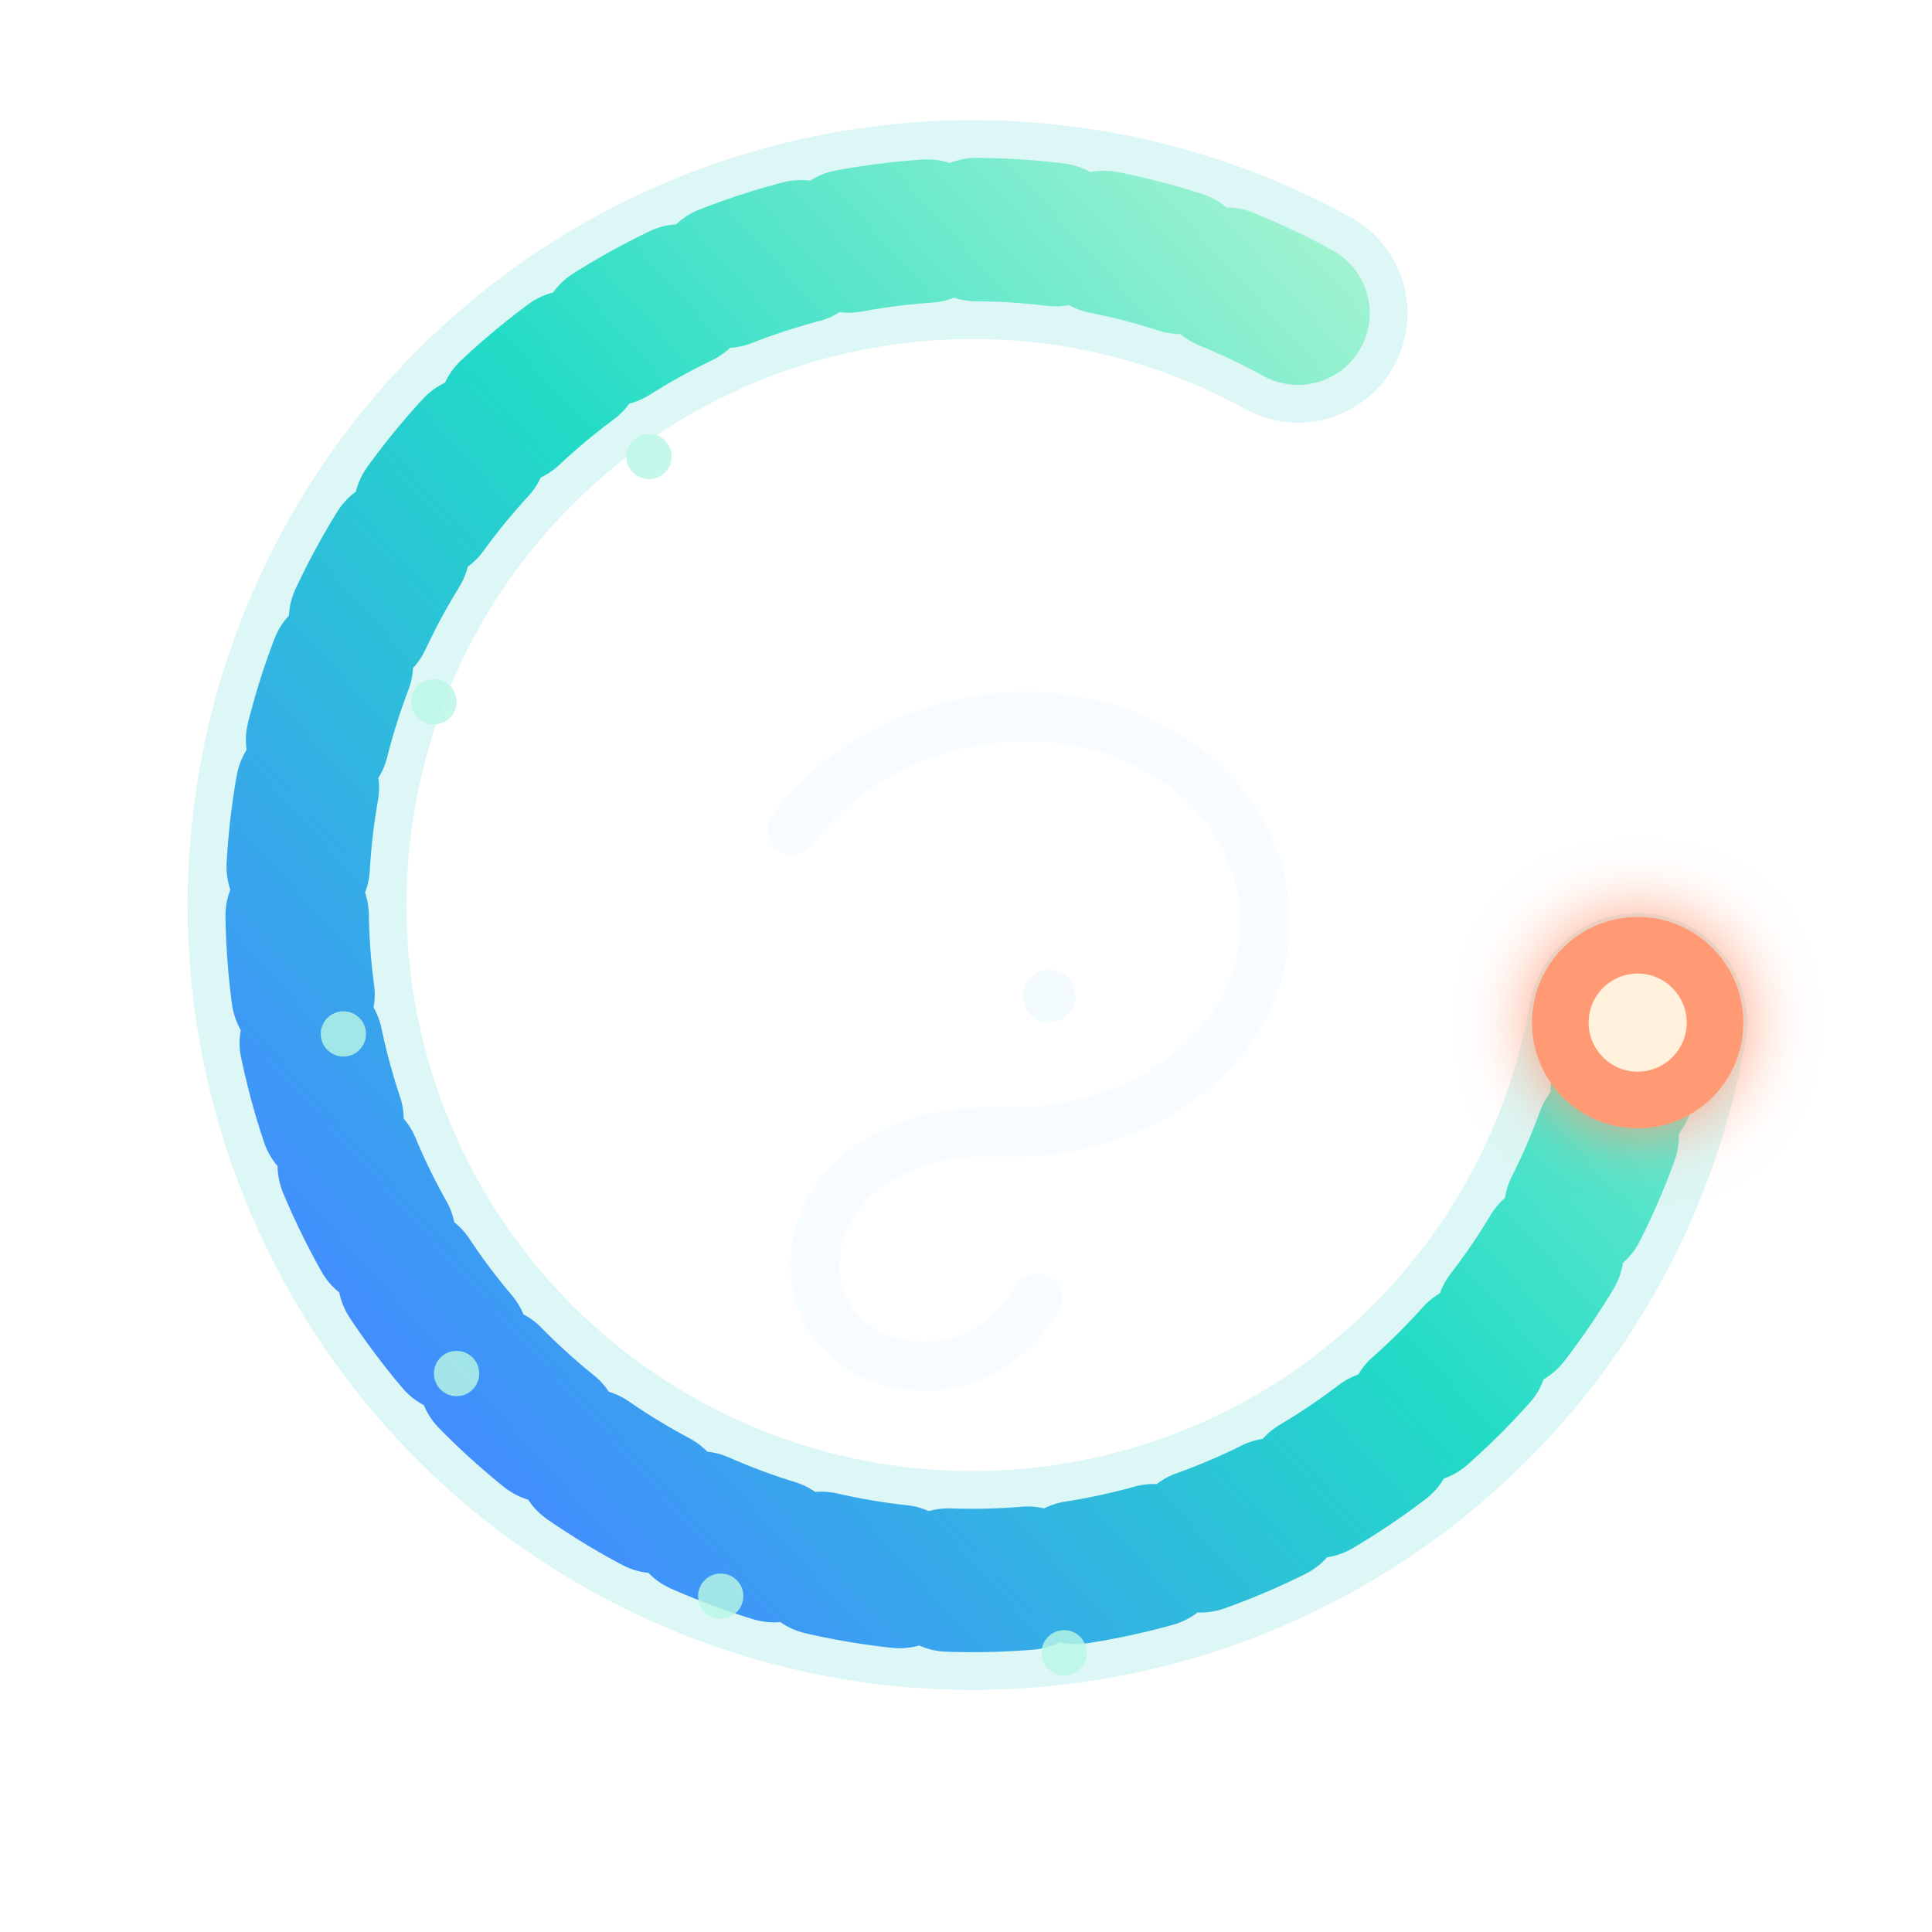
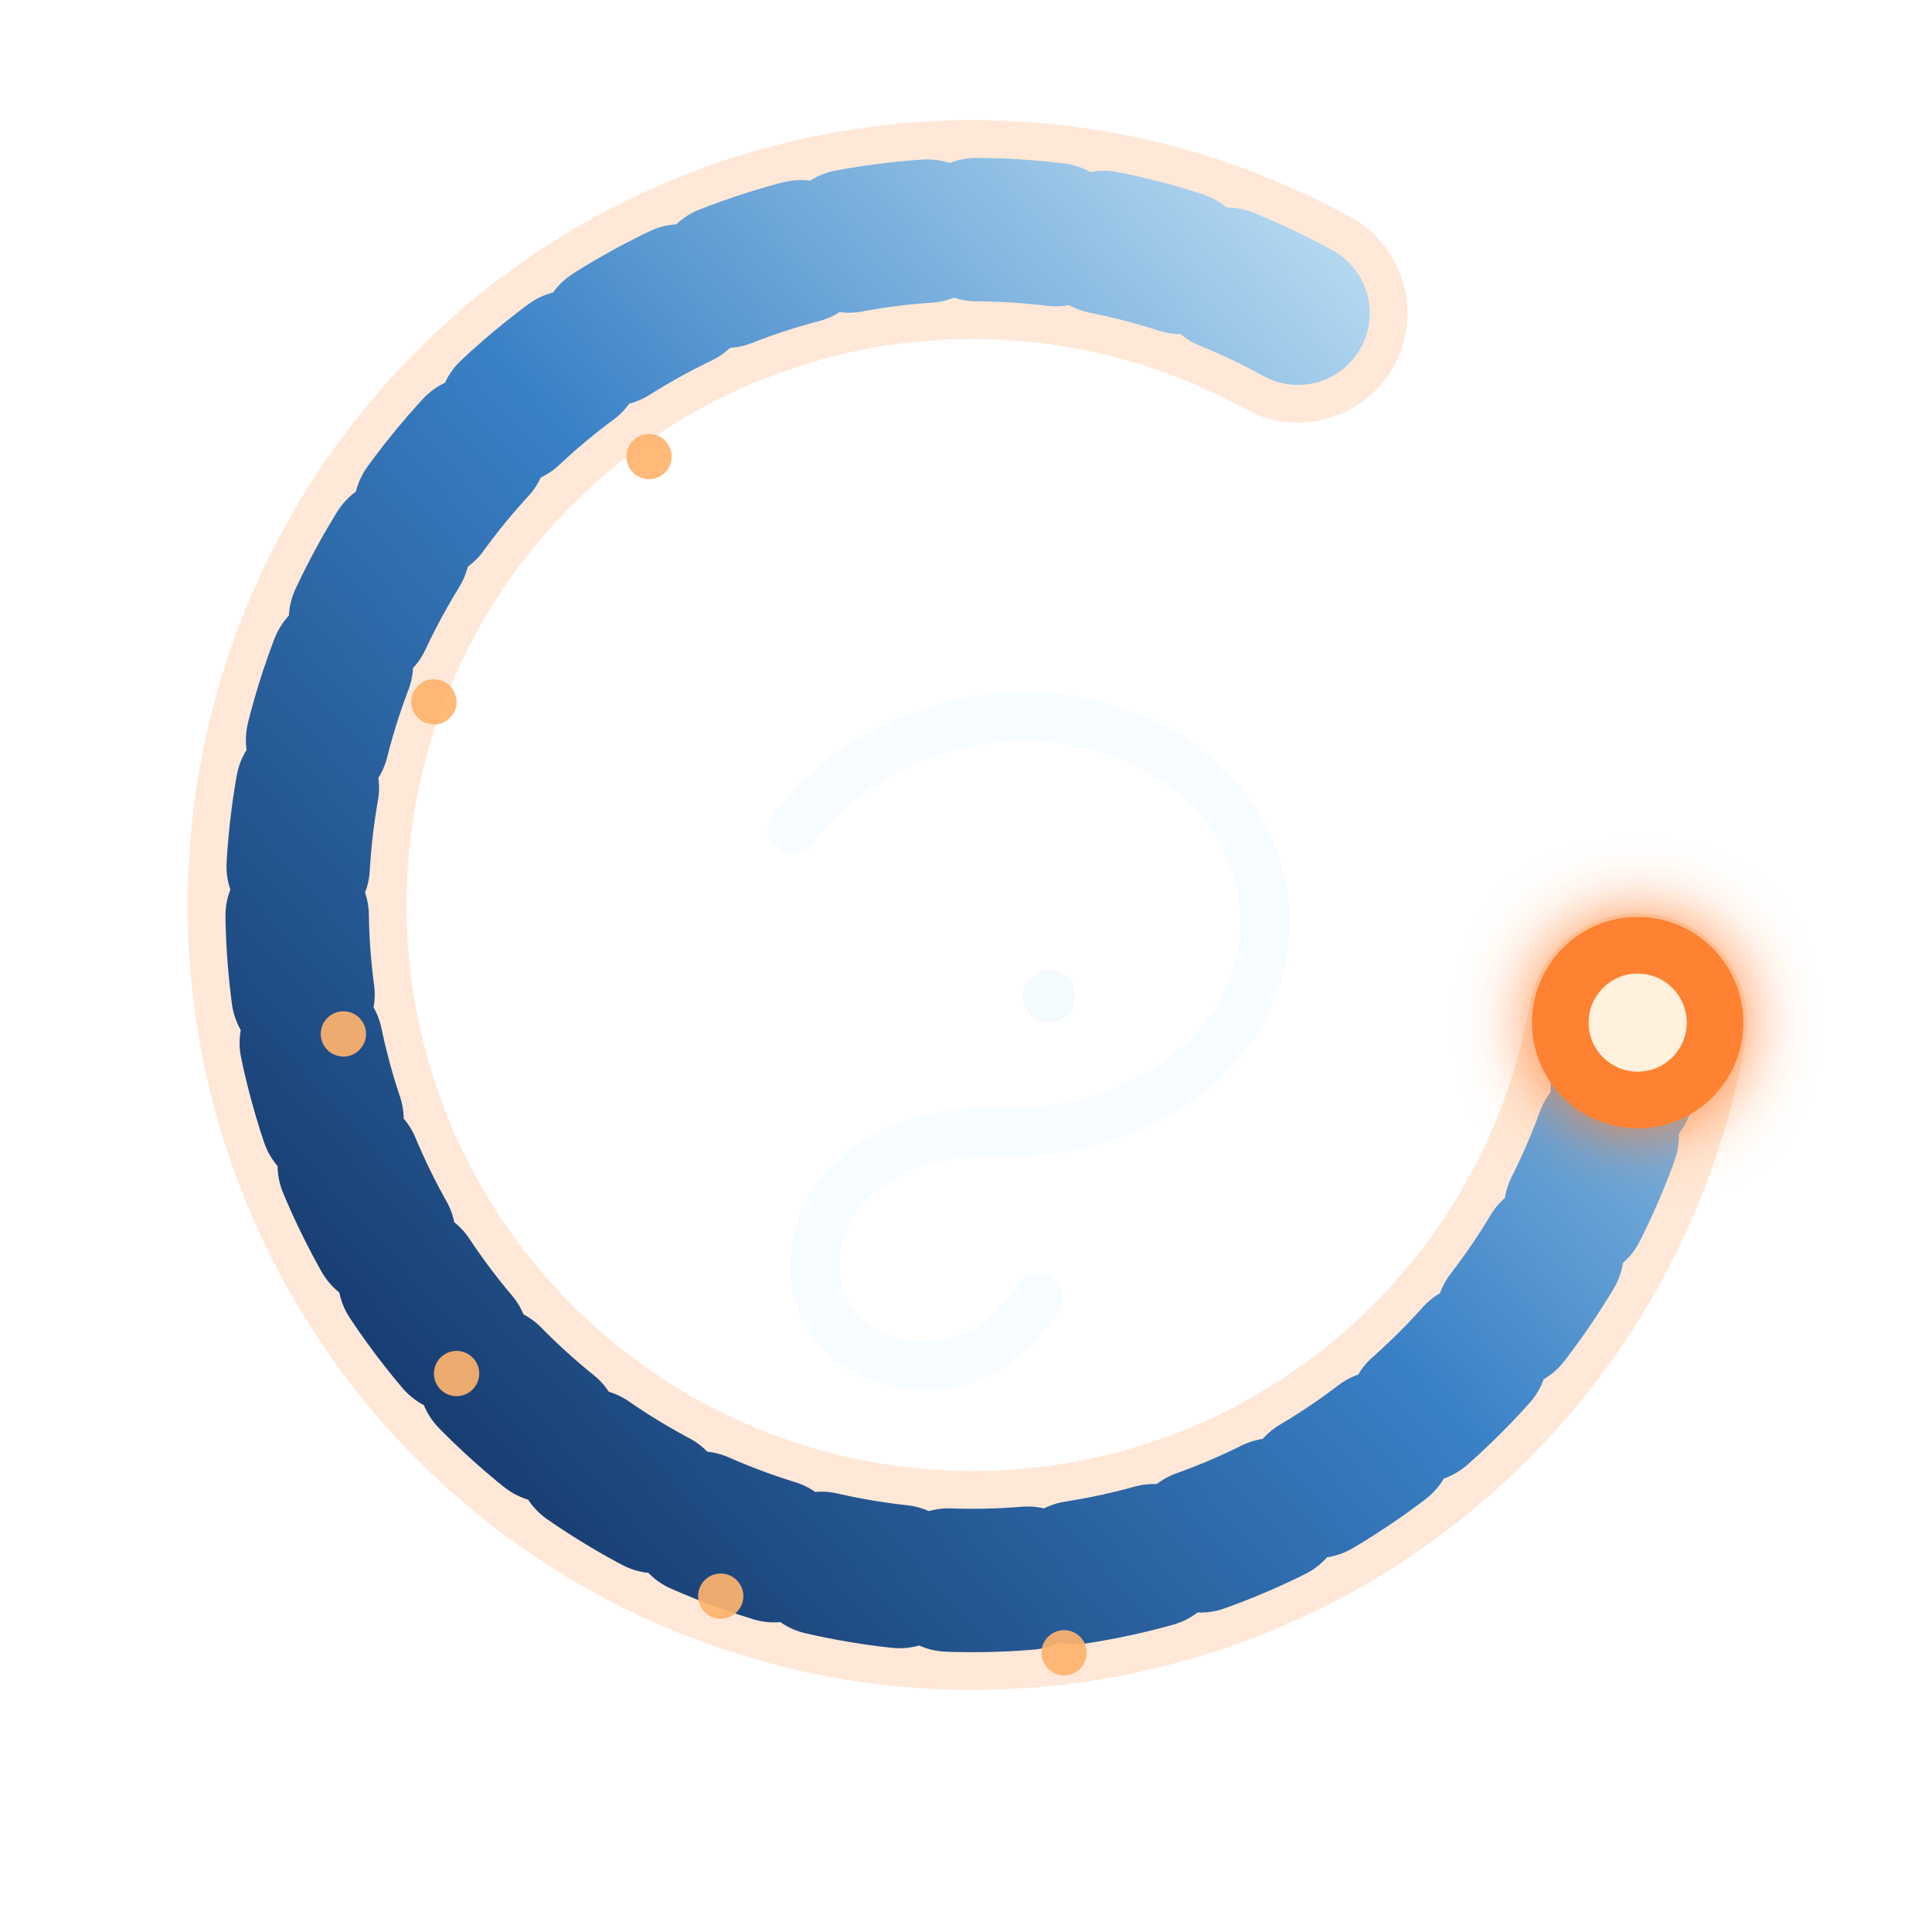
<svg xmlns="http://www.w3.org/2000/svg" viewBox="0 0 512 512" role="img" aria-label="Centipede segmented loop mark">
  <defs>
    <linearGradient id="body" x1=".08" y1=".88" x2=".9" y2=".12">
-       <stop offset="0" stop-color="#438bff" />
-       <stop offset=".52" stop-color="#21dbc6" />
-       <stop offset="1" stop-color="#a6f4d1" />
+       <stop offset="0" stop-color="#173c70" />
+       <stop offset=".52" stop-color="#3981c6" />
+       <stop offset="1" stop-color="#b9dcf2" />
    </linearGradient>
    <filter id="glow" x="-40%" y="-40%" width="180%" height="180%">
      <feGaussianBlur stdDeviation="9" result="blur" />
      <feComposite in="SourceGraphic" in2="blur" operator="over" />
    </filter>
  </defs>
-   <path d="M344 83a179 179 0 1 0 90 188" fill="none" stroke="#23cdbd" stroke-opacity=".16" stroke-width="58" stroke-linecap="round" />
+   <path d="M344 83a179 179 0 1 0 90 188" fill="none" stroke="#ff8c3a" stroke-opacity=".2" stroke-width="58" stroke-linecap="round" />
  <path d="M344 83a179 179 0 1 0 90 188" fill="none" stroke="url(#body)" stroke-width="38" stroke-linecap="round" stroke-dasharray="21 13" />
-   <g fill="#b8f6e5" opacity=".82">
+   <g fill="#ffb36e" opacity=".92">
    <circle cx="172" cy="121" r="6" />
    <circle cx="115" cy="186" r="6" />
    <circle cx="91" cy="274" r="6" />
    <circle cx="121" cy="364" r="6" />
    <circle cx="191" cy="423" r="6" />
    <circle cx="282" cy="438" r="6" />
  </g>
-   <circle cx="434" cy="271" r="28" fill="#ff9a75" filter="url(#glow)" />
+   <circle cx="434" cy="271" r="28" fill="#ff8130" filter="url(#glow)" />
  <circle cx="434" cy="271" r="13" fill="#fff1dc" />
  <path d="M210 220c18-25 56-38 89-25 28 11 42 38 34 64-8 25-36 42-68 41-29-1-48 14-49 34-1 16 12 28 29 28 13 0 23-7 30-18" fill="none" stroke="#f4fbff" stroke-opacity=".82" stroke-width="13" stroke-linecap="round" />
  <circle cx="278" cy="264" r="7" fill="#f4fbff" />
</svg>
